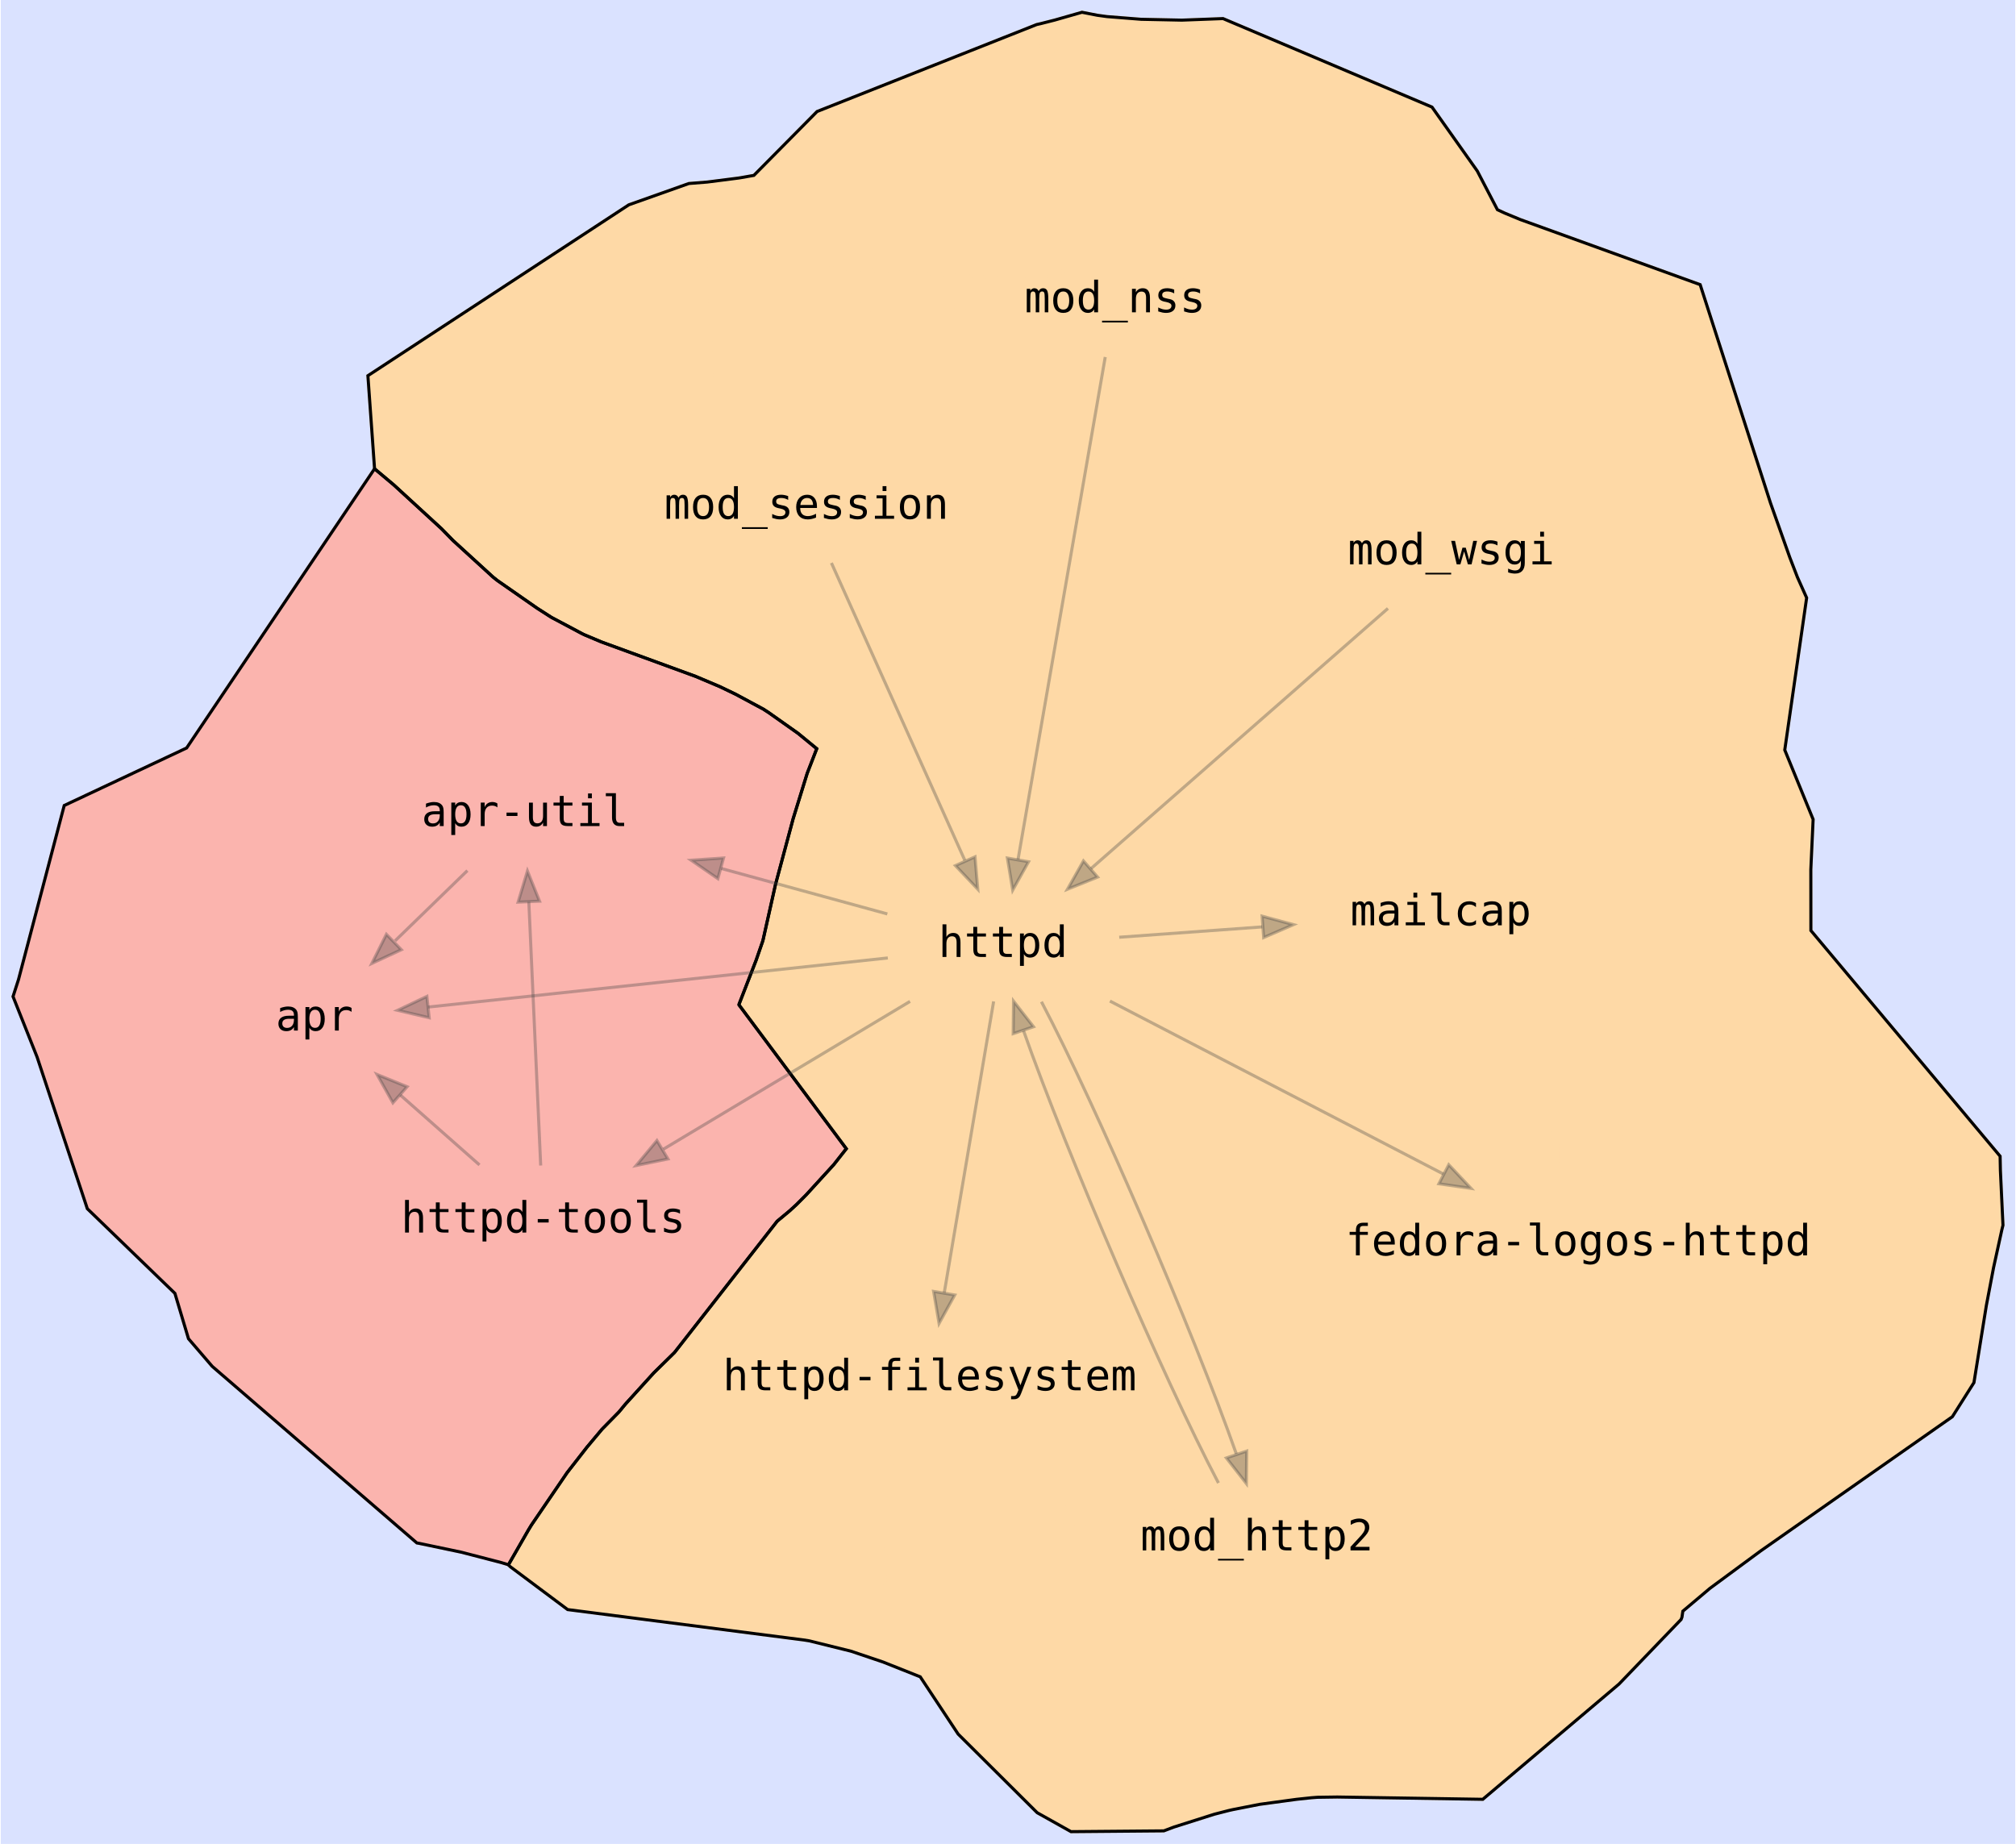
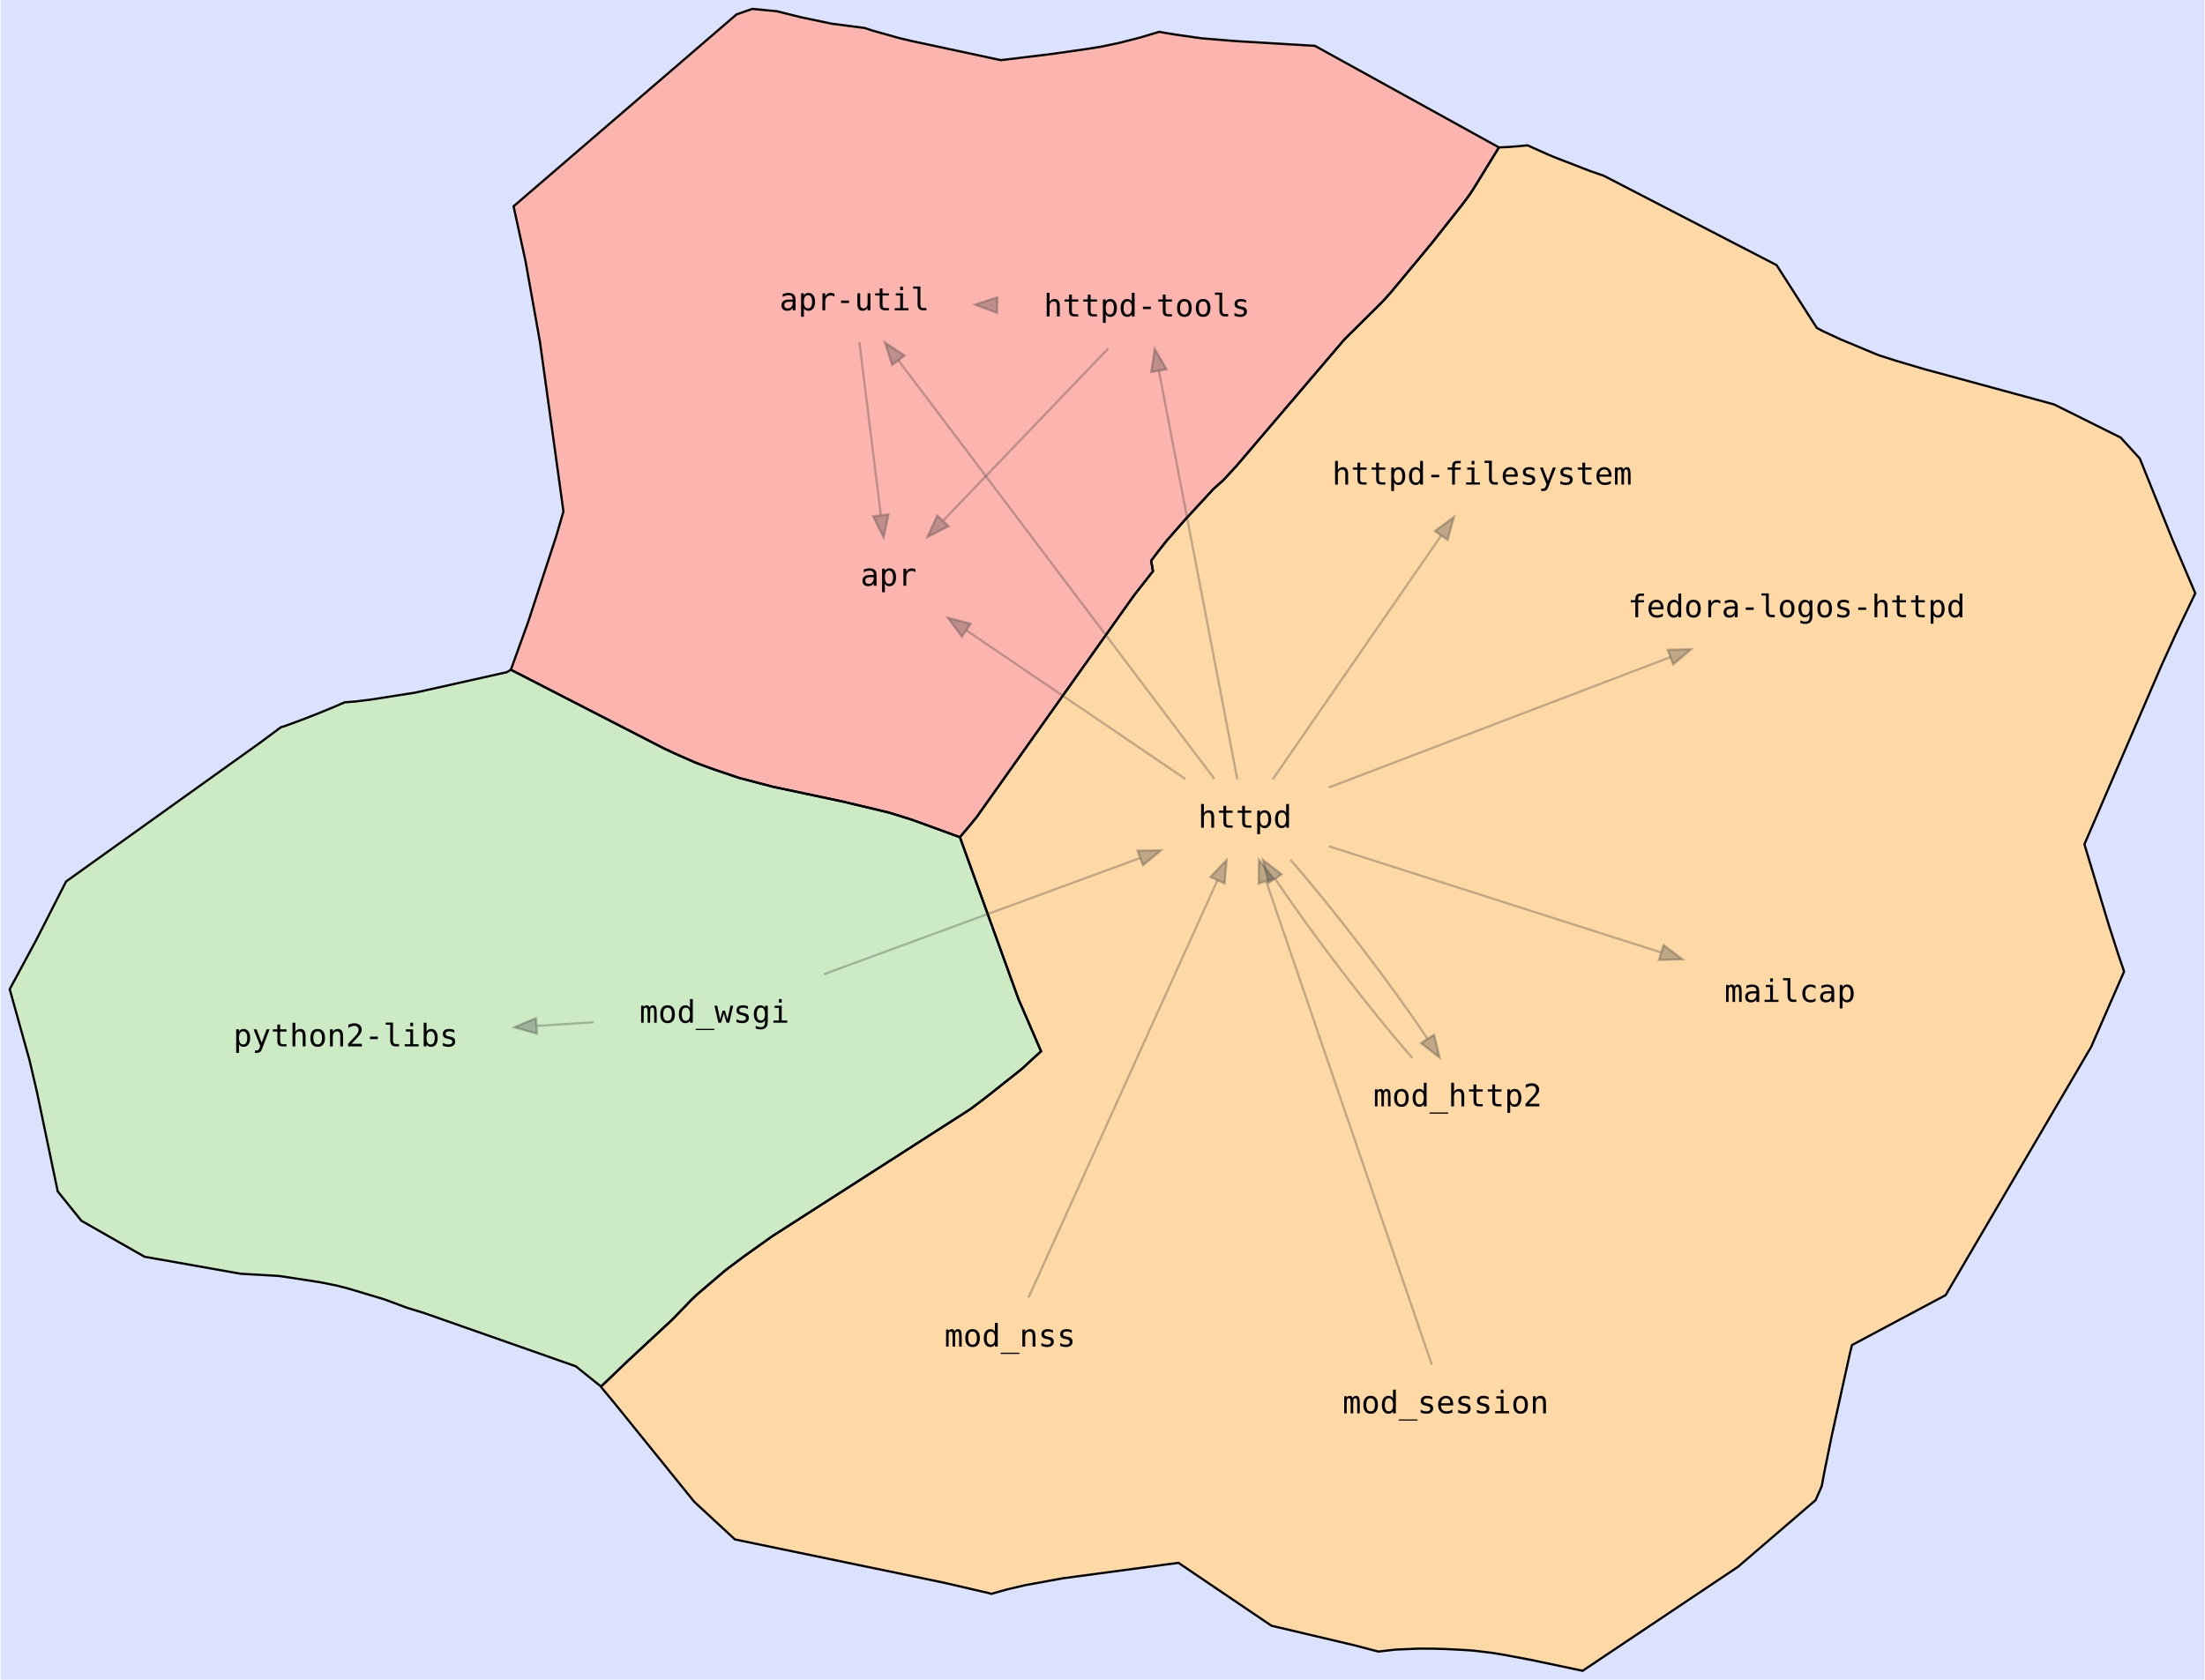
- <svg xmlns="http://www.w3.org/2000/svg" width="657pt" height="601pt" viewBox="0.00 0.00 656.62 601.11">
-   <g id="graph0" class="graph" transform="scale(1 1) rotate(0) translate(75.2387 519.7219)">
-     <polygon fill="#dae2ff" stroke="transparent" points="-75.239,81.385 -75.239,-519.722 581.386,-519.722 581.386,81.385 -75.239,81.385" />
-     <polygon fill="#fbb4ae" stroke="#fbb4ae" points="60.38,-16.736 61.308,-16.564 74.853,-13.72 87.925,-10.327 90.237,-9.614 96.767,-20.985 91.869,-121.243 92.502,-121.41 93.805,-123.186 95.888,-124.72 95.888,-124.72 93.805,-123.186 92.502,-121.41 91.869,-121.243 96.767,-20.985 97.733,-22.573 109.372,-39.655 115.854,-47.978 120.744,-53.812 126.209,-59.376 128.376,-61.997 137.609,-72.173 133.856,-114.304 133.856,-114.304 137.609,-72.173 144.317,-78.761 144.387,-78.84 177.838,-121.62 181.899,-124.996 184.19,-127.095 187.265,-130.183 196.261,-140.034 200.366,-145.244 165.344,-192.188 170.96,-206.667 173.178,-213.068 177.301,-231.452 183.035,-252.815 187.615,-267.61 190.734,-275.651 184.608,-280.678 175.07,-287.419 173.349,-288.535 164.271,-293.415 159.205,-295.852 151.244,-299.227 120.57,-310.444 114.991,-312.79 114.404,-313.068 104.246,-318.465 99.633,-321.42 86.61,-330.49 85.203,-331.616 72.186,-343.513 68.397,-347.387 52.856,-361.659 46.6,-366.906 -14.654,-275.886 -54.553,-257.133 -69.454,-200.4 -14.485,-194.783 15.524,-194.178 19.986,-189.059 21.279,-190.428 24.446,-191.964 27.474,-238.195 21.127,-244.247 63.113,-249.057 63.113,-249.057 21.127,-244.247 27.474,-238.195 24.446,-191.964 28.936,-191.964 28.936,-191.964 24.446,-191.964 21.279,-190.428 19.986,-189.059 15.524,-194.178 -14.485,-194.783 -69.454,-200.4 -71.239,-194.855 -63.404,-175.158 -47.024,-125.69 -18.475,-98.096 -14.051,-83.307 -6.314,-74.296 60.38,-16.736 60.38,-16.736" />
-     <polygon fill="#fed9a6" stroke="#fed9a6" points="574.326,-106.529 577.028,-118.855 577.386,-120.299 576.544,-138.156 490.165,-120.336 486.531,-116.225 486.047,-115.937 484.582,-114.34 482.387,-114.34 476.589,-166.276 476.476,-163.677 471.601,-114.166 467.864,-114.166 467.445,-114.268 464.585,-114.268 460.815,-146.549 458.404,-114.283 455.169,-114.283 451.346,-174.026 449.897,-173.474 449.331,-159.255 445.028,-116.929 447.79,-114.112 445.075,-111.384 441.33,-109.588 441.33,-109.588 445.075,-111.384 447.79,-114.112 445.028,-116.929 441.644,-118.57 436.927,-118.57 432.259,-116.135 432.248,-163.312 426.833,-114.353 422.511,-114.353 421.827,-114.185 419.867,-114.185 418.914,-113.954 415.907,-113.954 414.652,-114.272 409.61,-114.272 408.469,-113.983 405.95,-113.983 403.696,-154.64 400.218,-114.276 396.84,-114.276 394.863,-167.972 394.774,-167.976 391.683,-117.404 387.693,-121.02 344.773,-119.308 322.716,-120.892 313.952,-142.679 279,-141.083 266.959,-140.962 263.957,-141.147 263.863,-149.248 264.214,-160 268.104,-204.272 268.104,-204.272 264.214,-160 263.863,-149.248 263.957,-141.147 266.959,-140.962 279,-141.083 313.952,-142.679 322.716,-120.892 344.773,-119.308 387.693,-121.02 391.683,-117.404 394.774,-167.976 394.863,-167.972 396.84,-114.276 400.218,-114.276 403.696,-154.64 405.95,-113.983 408.469,-113.983 409.61,-114.272 414.652,-114.272 415.907,-113.954 418.914,-113.954 419.867,-114.185 421.827,-114.185 422.511,-114.353 426.833,-114.353 432.248,-163.312 432.259,-116.135 436.927,-118.57 441.644,-118.57 445.028,-116.929 449.331,-159.255 449.897,-173.474 451.346,-174.026 455.169,-114.283 458.404,-114.283 460.815,-146.549 464.585,-114.268 467.445,-114.268 467.864,-114.166 471.601,-114.166 476.476,-163.677 476.589,-166.276 482.387,-114.34 484.582,-114.34 486.047,-115.937 486.531,-116.225 490.165,-120.336 576.544,-138.156 576.451,-142.801 514.774,-216.375 514.754,-236.271 515.503,-252.609 506.258,-275.231 424.747,-280.394 419.246,-280.495 415.631,-228.754 411.39,-224.932 407.531,-280.612 404.406,-280.548 400.079,-280.667 399.967,-280.665 398.055,-280.546 401.842,-223.036 402.888,-221.898 400.591,-219.322 396.927,-217.396 396.927,-217.396 400.591,-219.322 402.888,-221.898 401.842,-223.036 398.055,-280.546 399.967,-280.665 400.079,-280.667 404.874,-337.797 406.71,-339.631 405.253,-341.03 405.253,-341.03 406.71,-339.631 404.874,-337.797 400.079,-280.667 404.406,-280.548 407.531,-280.612 411.39,-224.932 415.631,-228.754 419.246,-280.495 424.747,-280.394 506.258,-275.231 513.389,-324.83 510.39,-331.539 507.902,-337.992 501.605,-355.749 478.685,-426.929 420.091,-448.135 415.01,-450.237 412.602,-451.361 406.026,-463.989 391.275,-484.811 323.164,-513.663 309.729,-513.157 307.799,-450.802 309.749,-428.516 309.749,-428.516 307.799,-450.802 309.729,-513.157 296.476,-513.431 285.341,-514.311 282.187,-514.744 277.192,-515.722 268.325,-513.185 271.341,-423.916 273.612,-421.685 272.807,-420.882 255.293,-417.58 232.505,-418.768 208.754,-418.311 214.518,-412.383 217.877,-409.238 217.877,-409.238 214.518,-412.383 208.754,-418.311 232.505,-418.768 255.293,-417.58 272.807,-420.882 273.612,-421.685 271.341,-423.916 268.325,-513.185 263.712,-512.01 266.375,-428.219 195.189,-432.331 200.07,-426.922 206.597,-420.199 206.597,-420.199 200.07,-426.922 195.189,-432.331 266.375,-428.219 263.712,-512.01 262.423,-511.721 190.836,-483.367 170.243,-462.549 165.891,-461.782 165.092,-461.66 155.051,-460.376 156.625,-391.396 156.625,-391.396 155.051,-460.376 149.042,-459.897 129.48,-452.952 44.429,-397.248 46.6,-366.906 52.856,-361.659 68.397,-347.387 72.186,-343.513 85.203,-331.616 86.61,-330.49 99.633,-321.42 104.246,-318.465 114.404,-313.068 114.991,-312.79 120.57,-310.444 151.244,-299.227 159.205,-295.852 164.271,-293.415 173.349,-288.535 175.07,-287.419 184.608,-280.678 190.734,-275.651 187.615,-267.61 183.035,-252.815 177.301,-231.452 173.178,-213.068 170.96,-206.667 165.344,-192.188 200.366,-145.244 196.261,-140.034 187.265,-130.183 184.19,-127.095 181.899,-124.996 177.838,-121.62 144.387,-78.84 144.317,-78.761 137.609,-72.173 128.376,-61.997 126.209,-59.376 120.744,-53.812 115.854,-47.978 109.372,-39.655 97.733,-22.573 96.767,-20.985 90.237,-9.614 90.789,-9.018 109.536,4.991 186.425,14.888 188.06,15.146 188.398,15.21 201.876,18.551 212.369,22.095 213.307,-17.675 217.183,-69.703 218.549,-69.703 220.427,-67.957 220.427,-67.957 218.549,-69.703 217.183,-69.703 213.307,-17.675 212.369,22.095 224.467,26.91 236.822,45.582 262.586,71.211 273.611,77.385 303.869,77.129 307.171,75.881 320.286,71.714 325.053,70.49 326.272,70.214 329.844,-14.203 325.073,-17.827 325.002,-17.917 324.733,-17.986 320.867,-17.986 320.002,-18.207 317.289,-18.207 313.249,-44.792 312.797,-62.621 306.945,-57.775 306.868,-24.888 266.058,-22.244 266.94,-23.331 275.693,-31.869 275.693,-31.869 266.94,-23.331 266.058,-22.244 306.868,-24.888 306.945,-57.775 312.797,-62.621 313.249,-44.792 317.289,-18.207 320.002,-18.207 320.867,-17.986 324.733,-17.986 325.002,-17.917 325.073,-17.827 329.844,-14.203 326.272,70.214 335.106,68.479 347.171,66.839 352.018,66.328 353.902,66.187 360.386,66.093 361.496,-11.041 357.439,-14.777 357.066,-15.582 354.32,-18.33 356.144,-20.025 356.392,-20.138 356.392,-20.138 356.144,-20.025 354.32,-18.33 357.066,-15.582 357.439,-14.777 361.496,-11.041 360.386,66.093 407.831,66.84 452.253,29.251 472.463,8.221 472.756,7.454 473.036,5.517 481.893,-1.952 498.348,-14.088 560.889,-57.883 567.925,-69.005 571.964,-94.115 574.326,-106.529 574.326,-106.529" />
-     <polyline fill="none" stroke="#000000" points="86.61,-330.49 99.633,-321.42 104.246,-318.465 114.404,-313.068 114.991,-312.79 120.57,-310.444 151.244,-299.227 159.205,-295.852 164.271,-293.415 173.349,-288.535 175.07,-287.419 184.608,-280.678 190.734,-275.651 187.615,-267.61 183.035,-252.815 177.301,-231.452 173.178,-213.068 170.96,-206.667 165.344,-192.188 200.366,-145.244 196.261,-140.034 187.265,-130.183 184.19,-127.095 181.899,-124.996 177.838,-121.62 144.387,-78.84 144.317,-78.761 137.609,-72.173 128.376,-61.997 126.209,-59.376 120.744,-53.812 115.854,-47.978 109.372,-39.655 97.733,-22.573 96.767,-20.985 90.237,-9.614 87.925,-10.327 74.853,-13.72 61.308,-16.564 60.38,-16.736 -6.314,-74.296 -14.051,-83.307 -18.475,-98.096 -47.024,-125.69 -63.404,-175.158 -71.239,-194.855 -69.454,-200.4 -54.553,-257.133 -14.654,-275.886 46.6,-366.906 52.856,-361.659 68.397,-347.387 72.186,-343.513 85.203,-331.616 86.61,-330.49 " />
-     <polyline fill="none" stroke="#000000" points="165.344,-192.188 200.366,-145.244 196.261,-140.034 187.265,-130.183 184.19,-127.095 181.899,-124.996 177.838,-121.62 144.387,-78.84 144.317,-78.761 137.609,-72.173 128.376,-61.997 126.209,-59.376 120.744,-53.812 115.854,-47.978 109.372,-39.655 97.733,-22.573 96.767,-20.985 90.237,-9.614 90.789,-9.018 109.536,4.991 186.425,14.888 188.06,15.146 188.398,15.21 201.876,18.551 212.369,22.095 224.467,26.91 236.822,45.582 262.586,71.211 273.611,77.385 303.869,77.129 307.171,75.881 320.286,71.714 325.053,70.49 326.272,70.214 335.106,68.479 347.171,66.839 352.018,66.328 353.902,66.187 360.386,66.093 407.831,66.84 452.253,29.251 472.463,8.221 472.756,7.454 473.036,5.517 481.893,-1.952 498.348,-14.088 560.889,-57.883 567.925,-69.005 571.964,-94.115 574.326,-106.529 577.028,-118.855 577.386,-120.299 576.544,-138.156 576.451,-142.801 514.774,-216.375 514.754,-236.271 515.503,-252.609 506.258,-275.231 513.389,-324.83 510.39,-331.539 507.902,-337.992 501.605,-355.749 478.685,-426.929 420.091,-448.135 415.01,-450.237 412.602,-451.361 406.026,-463.989 391.275,-484.811 323.164,-513.663 309.729,-513.157 296.476,-513.431 285.341,-514.311 282.187,-514.744 277.192,-515.722 268.325,-513.185 263.712,-512.01 262.423,-511.721 190.836,-483.367 170.243,-462.549 165.891,-461.782 165.092,-461.66 155.051,-460.376 149.042,-459.897 129.48,-452.952 44.429,-397.248 46.6,-366.906 52.856,-361.659 68.397,-347.387 72.186,-343.513 85.203,-331.616 86.61,-330.49 99.633,-321.42 104.246,-318.465 114.404,-313.068 114.991,-312.79 120.57,-310.444 151.244,-299.227 159.205,-295.852 164.271,-293.415 173.349,-288.535 175.07,-287.419 184.608,-280.678 190.734,-275.651 187.615,-267.61 183.035,-252.815 177.301,-231.452 173.178,-213.068 170.96,-206.667 165.344,-192.188 " />
+ <svg xmlns="http://www.w3.org/2000/svg" width="991pt" height="755pt" viewBox="0.00 0.00 990.69 755.33">
+   <g id="graph0" class="graph" transform="scale(1 1) rotate(0) translate(79.7128 649.8377)">
+     <polygon fill="#dae2ff" stroke="transparent" points="-79.713,105.495 -79.713,-649.838 910.982,-649.838 910.982,105.495 -79.713,105.495" />
+     <polygon fill="#fbb4ae" stroke="#fbb4ae" points="468.171,-504.154 476.632,-505.765 524.426,-497.238 541.041,-513.685 542.66,-515.398 545.471,-518.573 555.638,-530.81 555.717,-530.895 563.727,-540.543 576.862,-557.165 579.122,-560.148 581.048,-562.8 583.001,-565.847 593.876,-583.549 511.145,-629.219 475.693,-631.345 460.19,-632.6 447.828,-634.378 442.77,-635.211 442.57,-533.586 446.368,-511.524 444.638,-511.066 444.504,-510.89 440.195,-507.58 435.705,-506.434 435.705,-506.434 440.195,-507.58 444.504,-510.89 444.638,-511.066 446.368,-511.524 442.57,-533.586 442.77,-635.211 441.204,-635.535 432.407,-632.906 423.064,-630.529 415.27,-628.892 414.79,-533.274 418.549,-511.372 416.616,-510.861 413.254,-510.861 410.561,-483.298 406.887,-508.058 406.887,-508.058 410.561,-483.298 413.254,-510.861 416.616,-510.861 418.549,-511.372 414.79,-533.274 415.27,-628.892 410.225,-628.056 392.977,-625.579 369.929,-622.786 329.361,-631.492 324.504,-632.64 312.36,-636.042 309.818,-636.864 308.676,-637.259 293.829,-639.187 280.215,-642.04 269.309,-644.758 258.2,-645.838 251.102,-643.371 150.841,-557.058 156.178,-532.555 162.687,-496.186 271.713,-508.92 271.713,-508.92 162.687,-496.186 173.257,-419.86 170.026,-408.753 157.409,-370.212 149.622,-348.663 218.579,-313.214 224.727,-310.363 232.534,-306.938 234.182,-306.299 240.913,-303.853 252.091,-300.07 267.37,-296.055 298.581,-289.443 319.583,-284.451 319.422,-290.95 316.918,-341.206 312.158,-385.9 313.123,-387.678 312.221,-390.24 312.221,-391.113 312.221,-391.113 312.221,-390.24 313.123,-387.678 312.158,-385.9 316.918,-341.206 319.422,-290.95 319.583,-284.451 329.966,-281.202 329.005,-344.076 329.005,-344.076 329.966,-281.202 351.515,-273.377 355.469,-278.026 359.11,-282.497 429.687,-381.94 438.334,-392.995 437.499,-397.675 440.808,-402.057 444.431,-406.629 452.401,-415.742 465.548,-429.981 470.115,-434.06 476.077,-440.557 524.426,-497.238 476.632,-505.765 468.171,-504.154 463.097,-508.761 468.171,-504.154" />
+     <polygon fill="#fed9a6" stroke="#fed9a6" points="906.982,-383.019 896.812,-406.934 882.058,-443.608 873.444,-453.065 843.469,-467.976 785.075,-483.862 772.294,-487.651 764.822,-490.045 763.216,-490.675 756.186,-376.078 753.325,-376.078 751.871,-375.717 755.768,-289.255 746.138,-289.332 743.711,-289.211 737.276,-289.091 737.748,-269.907 737.748,-269.907 737.276,-289.091 743.711,-289.211 746.138,-289.332 755.768,-289.255 751.871,-375.717 753.325,-376.078 756.186,-376.078 763.216,-490.675 747.686,-497.15 749.555,-408.36 747.144,-376.093 743.909,-376.093 742.374,-375.708 739.915,-375.708 736.38,-345.654 735.69,-289.16 734.535,-289.144 731.738,-204.84 733.729,-202.613 731.878,-200.705 727.947,-198.691 721.8,-198.691 718.088,-200.643 715.069,-164.497 714.879,-74.091 703.991,-80.985 693.786,-86.854 602.619,-87.014 601.5,-116.305 601.5,-116.305 602.619,-87.014 693.786,-86.854 703.991,-80.985 714.879,-74.091 715.069,-164.497 718.088,-200.643 721.8,-198.691 727.947,-198.691 731.878,-200.705 733.729,-202.613 731.738,-204.84 727.369,-207.24 727.369,-207.24 731.738,-204.84 734.535,-289.144 735.69,-289.16 736.38,-345.654 739.915,-375.708 742.374,-375.708 743.909,-376.093 747.144,-376.093 749.555,-408.36 747.686,-497.15 739.473,-500.965 739.206,-449.584 738.071,-421.065 739.067,-375.921 736.53,-375.921 733.814,-373.194 730.07,-371.398 730.07,-371.398 733.814,-373.194 736.53,-375.921 733.768,-378.739 730.385,-380.38 725.667,-380.38 722.381,-450.355 720.988,-425.122 715.573,-376.163 711.25,-376.163 720.129,-475.757 700.794,-451.224 700.877,-448.86 700.877,-448.86 700.794,-451.224 692.844,-443.004 692.436,-416.45 694.69,-375.793 694.674,-375.789 690.133,-375.789 687.364,-316.637 687.297,-288.904 677.489,-287.784 609.829,-276.164 609.765,-276.186 603.742,-270.22 594.285,-261.248 591.624,-258.952 574.331,-245.438 562.103,-237.454 557.027,-234.578 544.173,-228.367 492.26,-205.547 492.103,-219.148 492.454,-229.9 496.343,-274.167 496.343,-274.167 492.454,-229.9 492.103,-219.148 492.26,-205.547 544.173,-228.367 557.027,-234.578 562.103,-237.454 574.331,-245.438 591.624,-258.952 594.285,-261.248 603.742,-270.22 609.765,-276.186 609.829,-276.164 677.489,-287.784 687.297,-288.904 687.364,-316.637 690.133,-375.789 694.674,-375.789 694.69,-375.793 692.436,-416.45 692.844,-443.004 687.918,-438.639 683.611,-434.12 681.72,-432.466 647.618,-431.506 647.618,-431.506 681.72,-432.466 683.611,-434.12 687.918,-438.639 692.844,-443.004 700.794,-451.224 720.129,-475.757 711.25,-376.163 715.573,-376.163 720.988,-425.122 722.381,-450.355 725.667,-380.38 730.385,-380.38 733.768,-378.739 736.53,-375.921 739.067,-375.921 738.071,-421.065 739.206,-449.584 739.473,-500.965 736.806,-502.398 718.725,-530.612 641.031,-570.795 634.946,-572.901 631.1,-470.84 627.005,-438.276 627.005,-438.276 631.1,-470.84 634.946,-572.901 620.537,-578.476 616.462,-580.134 607.498,-584.144 606.804,-584.468 602.506,-584.073 597.62,-583.706 593.876,-583.549 583.001,-565.847 591.284,-439.048 594.877,-436.322 595.325,-435.732 590.849,-432.163 590.849,-432.163 595.325,-435.732 594.877,-436.322 591.284,-439.048 583.001,-565.847 581.048,-562.8 579.122,-560.148 576.862,-557.165 563.727,-540.543 555.717,-530.895 556.239,-458.42 560.197,-435.709 559.931,-435.64 559.931,-435.64 560.197,-435.709 556.239,-458.42 555.717,-530.895 555.638,-530.81 545.471,-518.573 542.66,-515.398 541.041,-513.685 524.426,-497.238 476.077,-440.557 470.115,-434.06 465.548,-429.981 452.401,-415.742 444.431,-406.629 440.808,-402.057 437.499,-397.675 438.334,-392.995 429.687,-381.94 359.11,-282.497 355.469,-278.026 351.515,-273.377 377.868,-200.514 388.009,-177.093 382.827,-172.389 380.174,-169.883 379.211,-169.049 363.49,-156.562 356.429,-151.228 355.812,-150.81 267.035,-93.854 254.362,-84.807 246.121,-78.638 233.208,-67.624 230.746,-65.267 222.09,-56.33 337.548,-50.828 352.357,-55.249 357.268,-51.314 356.538,-148.021 362.563,-48.283 365.165,-48.283 367.08,-50.295 371.244,-52.445 371.244,-52.445 367.08,-50.295 365.165,-48.283 362.563,-48.283 356.538,-148.021 357.268,-51.314 352.357,-55.249 337.548,-50.828 222.09,-56.33 202.357,-38.002 190.167,-26.325 190.24,-26.023 195.873,-19.263 232.041,25.46 250.357,42.424 344.514,61.914 364.555,66.564 365.649,66.897 372.758,64.89 380.604,63.061 381.092,62.959 397.618,59.923 394.285,-16.243 395.824,-41.098 395.824,-41.098 394.285,-16.243 397.618,59.923 449.771,52.944 491.612,81.229 528.816,90.01 539.659,92.84 547.523,91.955 547.325,67.229 551.832,-17.838 547.192,-17.838 545.798,-18.207 549.036,-49.029 549.034,-87.071 550.406,-87.162 550.398,-91.484 550.398,-91.484 550.406,-87.162 549.034,-87.071 549.036,-49.029 545.798,-18.207 547.192,-17.838 551.832,-17.838 547.325,67.229 547.523,91.955 557.572,91.522 564.09,91.543 565.328,-14.132 561.739,-16.798 560.662,-18.233 560.89,-18.523 564.257,-21.037 564.257,-21.037 560.89,-18.523 560.662,-18.233 561.739,-16.798 565.328,-14.132 569.926,-13 574.338,-14.084 578.477,-17.187 578.98,-17.843 573.653,-22.115 577.419,-43.311 578.965,-87.026 578.393,-87.052 575.087,-151.131 571.424,-152.023 566.382,-155.963 567.368,-157.278 570.435,-159.548 575.152,-160.746 575.152,-160.746 570.435,-159.548 567.368,-157.278 566.382,-155.963 571.424,-152.023 575.087,-151.131 578.393,-87.052 578.965,-87.026 577.419,-43.311 573.653,-22.115 578.98,-17.843 578.477,-17.187 574.338,-14.084 569.926,-13 565.328,-14.132 564.09,91.543 569.321,91.681 578.204,92.12 582.457,92.429 590.617,93.399 596.255,94.329 608.38,96.612 631.514,101.495 701.413,54.7 736.252,24.761 739.021,18.453 740.183,12.211 743.476,-3.984 751.74,-41.47 752.629,-44.984 794.727,-67.443 860.309,-179.318 860.693,-180.303 874.971,-212.977 872.553,-220.032 867.98,-234.217 857.138,-270.166 891.676,-350.342 898.716,-365.806 906.429,-381.916 906.982,-383.019 906.982,-383.019" />
+     <polygon fill="#ccebc5" stroke="#ccebc5" points="-63.413,-158.5 -66.752,-172.864 -75.713,-205 -63.753,-227.203 -50.366,-253.447 37.269,-316.151 46.208,-322.807 48.219,-323.427 55.84,-326.231 61.342,-328.367 69.368,-331.643 68.272,-185.295 72.499,-187.416 72.499,-187.416 68.272,-185.295 69.368,-331.643 74.945,-334.03 79.249,-334.344 80.187,-334.444 86.54,-335.226 106.402,-338.34 108.132,-338.697 147.804,-347.562 149.622,-348.663 218.579,-313.214 224.727,-310.363 232.534,-306.938 234.182,-306.299 240.913,-303.853 252.091,-300.07 267.37,-296.055 298.581,-289.443 319.583,-284.451 329.966,-281.202 351.515,-273.377 377.868,-200.514 388.009,-177.093 382.827,-172.389 380.174,-169.883 379.211,-169.049 363.49,-156.562 356.429,-151.228 355.812,-150.81 267.035,-93.854 254.362,-84.807 246.121,-78.638 233.208,-67.624 230.746,-65.267 222.09,-56.33 202.357,-38.002 190.167,-26.325 178.792,-35.441 110.305,-59.495 103.765,-61.493 103.107,-61.679 92.813,-65.514 76.812,-70.312 75.385,-70.705 71.113,-71.776 64.164,-73.182 45.985,-75.982 43.667,-76.17 28.163,-77.05 -15.1,-84.7 -43.491,-100.885 -54.13,-114.083 -63.413,-158.5 -63.413,-158.5" />
+     <polyline fill="none" stroke="#000000" points="293.829,-639.187 280.215,-642.04 269.309,-644.758 258.2,-645.838 251.102,-643.371 150.841,-557.058 156.178,-532.555 162.687,-496.186 173.257,-419.86 170.026,-408.753 157.409,-370.212 149.622,-348.663 218.579,-313.214 224.727,-310.363 232.534,-306.938 234.182,-306.299 240.913,-303.853 252.091,-300.07 267.37,-296.055 298.581,-289.443 319.583,-284.451 329.966,-281.202 351.515,-273.377 355.469,-278.026 359.11,-282.497 429.687,-381.94 438.334,-392.995 437.499,-397.675 440.808,-402.057 444.431,-406.629 452.401,-415.742 465.548,-429.981 470.115,-434.06 476.077,-440.557 524.426,-497.238 541.041,-513.685 542.66,-515.398 545.471,-518.573 555.638,-530.81 555.717,-530.895 563.727,-540.543 576.862,-557.165 579.122,-560.148 581.048,-562.8 583.001,-565.847 593.876,-583.549 511.145,-629.219 475.693,-631.345 460.19,-632.6 447.828,-634.378 442.77,-635.211 441.204,-635.535 432.407,-632.906 423.064,-630.529 415.27,-628.892 410.225,-628.056 392.977,-625.579 369.929,-622.786 329.361,-631.492 324.504,-632.64 312.36,-636.042 309.818,-636.864 308.676,-637.259 293.829,-639.187 " />
+     <polyline fill="none" stroke="#000000" points="437.499,-397.675 440.808,-402.057 444.431,-406.629 452.401,-415.742 465.548,-429.981 470.115,-434.06 476.077,-440.557 524.426,-497.238 541.041,-513.685 542.66,-515.398 545.471,-518.573 555.638,-530.81 555.717,-530.895 563.727,-540.543 576.862,-557.165 579.122,-560.148 581.048,-562.8 583.001,-565.847 593.876,-583.549 597.62,-583.706 602.506,-584.073 606.804,-584.468 607.498,-584.144 616.462,-580.134 620.537,-578.476 634.946,-572.901 641.031,-570.795 718.725,-530.612 736.806,-502.398 739.473,-500.965 747.686,-497.15 763.216,-490.675 764.822,-490.045 772.294,-487.651 785.075,-483.862 843.469,-467.976 873.444,-453.065 882.058,-443.608 896.812,-406.934 906.982,-383.019 906.429,-381.916 898.716,-365.806 891.676,-350.342 857.138,-270.166 867.98,-234.217 872.553,-220.032 874.971,-212.977 860.693,-180.303 860.309,-179.318 794.727,-67.443 752.629,-44.984 751.74,-41.47 743.476,-3.984 740.183,12.211 739.021,18.453 736.252,24.761 701.413,54.7 631.514,101.495 608.38,96.612 596.255,94.329 590.617,93.399 582.457,92.429 578.204,92.12 569.321,91.681 564.09,91.543 557.572,91.522 547.523,91.955 539.659,92.84 528.816,90.01 491.612,81.229 449.771,52.944 397.618,59.923 381.092,62.959 380.604,63.061 372.758,64.89 365.649,66.897 364.555,66.564 344.514,61.914 250.357,42.424 232.041,25.46 195.873,-19.263 190.24,-26.023 190.167,-26.325 202.357,-38.002 222.09,-56.33 230.746,-65.267 233.208,-67.624 246.121,-78.638 254.362,-84.807 267.035,-93.854 355.812,-150.81 356.429,-151.228 363.49,-156.562 379.211,-169.049 380.174,-169.883 382.827,-172.389 388.009,-177.093 377.868,-200.514 351.515,-273.377 355.469,-278.026 359.11,-282.497 429.687,-381.94 438.334,-392.995 437.499,-397.675 " />
+     <polyline fill="none" stroke="#000000" points="232.534,-306.938 224.727,-310.363 218.579,-313.214 149.622,-348.663 147.804,-347.562 108.132,-338.697 106.402,-338.34 86.54,-335.226 80.187,-334.444 79.249,-334.344 74.945,-334.03 69.368,-331.643 61.342,-328.367 55.84,-326.231 48.219,-323.427 46.208,-322.807 37.269,-316.151 -50.366,-253.447 -63.753,-227.203 -75.713,-205 -66.752,-172.864 -63.413,-158.5 -54.13,-114.083 -43.491,-100.885 -15.1,-84.7 28.163,-77.05 43.667,-76.17 45.985,-75.982 64.164,-73.182 71.113,-71.776 75.385,-70.705 76.812,-70.312 92.813,-65.514 103.107,-61.679 103.765,-61.493 110.305,-59.495 178.792,-35.441 190.167,-26.325 202.357,-38.002 222.09,-56.33 230.746,-65.267 233.208,-67.624 246.121,-78.638 254.362,-84.807 267.035,-93.854 355.812,-150.81 356.429,-151.228 363.49,-156.562 379.211,-169.049 380.174,-169.883 382.827,-172.389 388.009,-177.093 377.868,-200.514 351.515,-273.377 329.966,-281.202 319.583,-284.451 298.581,-289.443 267.37,-296.055 252.091,-300.07 240.913,-303.853 234.182,-306.299 232.534,-306.938 " />
    <g id="edge1" class="edge">
-       <path fill="none" stroke="#444444" stroke-opacity="0.333" d="M76.86,-235.915C69.599,-228.861 61.16,-220.66 53.311,-213.034" />
-       <polygon fill="#444444" fill-opacity="0.333" stroke="#444444" stroke-opacity="0.333" points="55.336,-210.121 45.724,-205.663 50.458,-215.142 55.336,-210.121" />
+       <path fill="none" stroke="#444444" stroke-opacity="0.333" d="M306.322,-495.981C308.846,-475.619 312.987,-442.204 315.942,-418.367" />
+       <polygon fill="#444444" fill-opacity="0.333" stroke="#444444" stroke-opacity="0.333" points="319.449,-418.525 317.205,-408.171 312.502,-417.664 319.449,-418.525" />
    </g>
    <g id="edge2" class="edge">
-       <path fill="none" stroke="#444444" stroke-opacity="0.333" d="M213.74,-221.782C197.473,-226.236 177.989,-231.571 159.579,-236.613" />
-       <polygon fill="#444444" fill-opacity="0.333" stroke="#444444" stroke-opacity="0.333" points="158.502,-233.278 149.782,-239.295 160.351,-240.03 158.502,-233.278" />
+       <path fill="none" stroke="#444444" stroke-opacity="0.333" d="M465.929,-299.605C434.959,-340.63 359.761,-440.244 323.835,-487.834" />
+       <polygon fill="#444444" fill-opacity="0.333" stroke="#444444" stroke-opacity="0.333" points="321.038,-485.73 317.807,-495.82 326.625,-489.947 321.038,-485.73" />
    </g>
    <g id="edge3" class="edge">
-       <path fill="none" stroke="#444444" stroke-opacity="0.333" d="M213.899,-207.436C172.248,-202.987 105.492,-195.855 64.052,-191.428" />
-       <polygon fill="#444444" fill-opacity="0.333" stroke="#444444" stroke-opacity="0.333" points="64.407,-187.946 54.092,-190.364 63.664,-194.907 64.407,-187.946" />
+       <path fill="none" stroke="#444444" stroke-opacity="0.333" d="M452.884,-299.559C425.876,-317.892 384.083,-346.261 354.473,-366.36" />
+       <polygon fill="#444444" fill-opacity="0.333" stroke="#444444" stroke-opacity="0.333" points="352.394,-363.541 346.086,-372.053 356.326,-369.332 352.394,-363.541" />
    </g>
    <g id="edge4" class="edge">
-       <path fill="none" stroke="#444444" stroke-opacity="0.333" d="M286.296,-193.382C316.981,-177.463 361.83,-154.195 394.984,-136.995" />
-       <polygon fill="#444444" fill-opacity="0.333" stroke="#444444" stroke-opacity="0.333" points="396.738,-140.028 404.003,-132.316 393.514,-133.814 396.738,-140.028" />
+       <path fill="none" stroke="#444444" stroke-opacity="0.333" d="M517.374,-295.724C558.192,-311.301 623.789,-336.334 670.875,-354.304" />
+       <polygon fill="#444444" fill-opacity="0.333" stroke="#444444" stroke-opacity="0.333" points="669.739,-357.616 680.33,-357.912 672.235,-351.077 669.739,-357.616" />
    </g>
    <g id="edge5" class="edge">
-       <path fill="none" stroke="#444444" stroke-opacity="0.333" d="M248.389,-193.27C244.313,-169.218 237.087,-126.573 232.302,-98.337" />
-       <polygon fill="#444444" fill-opacity="0.333" stroke="#444444" stroke-opacity="0.333" points="235.721,-97.563 230.599,-88.289 228.819,-98.733 235.721,-97.563" />
+       <path fill="none" stroke="#444444" stroke-opacity="0.333" d="M492.147,-299.351C510.822,-326.381 546.224,-377.62 567.898,-408.991" />
+       <polygon fill="#444444" fill-opacity="0.333" stroke="#444444" stroke-opacity="0.333" points="565.058,-411.038 573.622,-417.275 570.817,-407.059 565.058,-411.038" />
    </g>
    <g id="edge6" class="edge">
-       <path fill="none" stroke="#444444" stroke-opacity="0.333" d="M221.136,-193.272C197.973,-179.391 165.873,-160.154 140.764,-145.108" />
-       <polygon fill="#444444" fill-opacity="0.333" stroke="#444444" stroke-opacity="0.333" points="142.236,-141.91 131.859,-139.771 138.638,-147.914 142.236,-141.91" />
+       <path fill="none" stroke="#444444" stroke-opacity="0.333" d="M476.248,-299.389C468.599,-339.243 450.212,-435.051 441.017,-482.963" />
+       <polygon fill="#444444" fill-opacity="0.333" stroke="#444444" stroke-opacity="0.333" points="437.545,-482.486 439.097,-492.967 444.419,-483.805 437.545,-482.486" />
    </g>
    <g id="edge7" class="edge">
-       <path fill="none" stroke="#444444" stroke-opacity="0.333" d="M289.328,-214.189C303.617,-215.222 320.223,-216.423 335.947,-217.561" />
-       <polygon fill="#444444" fill-opacity="0.333" stroke="#444444" stroke-opacity="0.333" points="335.892,-221.066 346.119,-218.296 336.397,-214.084 335.892,-221.066" />
+       <path fill="none" stroke="#444444" stroke-opacity="0.333" d="M517.461,-269.276C557.317,-256.529 620.648,-236.274 666.829,-221.505" />
+       <polygon fill="#444444" fill-opacity="0.333" stroke="#444444" stroke-opacity="0.333" points="667.95,-224.821 676.409,-218.441 665.818,-218.153 667.95,-224.821" />
    </g>
    <g id="edge8" class="edge">
-       <path fill="none" stroke="#444444" stroke-opacity="0.333" d="M263.969,-193.169C281.885,-159.129 313.332,-85.967 327.486,-45.785" />
-       <polygon fill="#444444" fill-opacity="0.333" stroke="#444444" stroke-opacity="0.333" points="330.877,-46.683 330.768,-36.089 324.246,-44.438 330.877,-46.683" />
+       <path fill="none" stroke="#444444" stroke-opacity="0.333" d="M500.075,-263.253C518.732,-242.064 545.598,-206.942 561.777,-182.656" />
+       <polygon fill="#444444" fill-opacity="0.333" stroke="#444444" stroke-opacity="0.333" points="564.726,-184.542 567.22,-174.245 558.848,-180.74 564.726,-184.542" />
    </g>
    <g id="edge9" class="edge">
-       <path fill="none" stroke="#444444" stroke-opacity="0.333" d="M100.753,-139.767C99.755,-161.945 98.055,-199.727 96.884,-225.758" />
-       <polygon fill="#444444" fill-opacity="0.333" stroke="#444444" stroke-opacity="0.333" points="93.386,-225.63 96.433,-235.777 100.379,-225.944 93.386,-225.63" />
+       <path fill="none" stroke="#444444" stroke-opacity="0.333" d="M365.989,-512.696C365.828,-512.699 365.666,-512.702 365.504,-512.706" />
+       <polygon fill="#444444" fill-opacity="0.333" stroke="#444444" stroke-opacity="0.333" points="368.192,-509.149 358.267,-512.857 368.338,-516.147 368.192,-509.149" />
    </g>
    <g id="edge10" class="edge">
-       <path fill="none" stroke="#444444" stroke-opacity="0.333" d="M80.798,-139.963C72.813,-147.014 63.562,-155.183 55.008,-162.738" />
-       <polygon fill="#444444" fill-opacity="0.333" stroke="#444444" stroke-opacity="0.333" points="52.582,-160.21 47.403,-169.453 57.215,-165.457 52.582,-160.21" />
+       <path fill="none" stroke="#444444" stroke-opacity="0.333" d="M418.201,-493.11C398.528,-472.599 366.338,-439.037 344.082,-415.832" />
+       <polygon fill="#444444" fill-opacity="0.333" stroke="#444444" stroke-opacity="0.333" points="346.396,-413.188 336.948,-408.394 341.344,-418.034 346.396,-413.188" />
    </g>
    <g id="edge11" class="edge">
-       <path fill="none" stroke="#444444" stroke-opacity="0.333" d="M321.671,-36.281C303.755,-70.321 272.308,-143.483 258.154,-183.665" />
-       <polygon fill="#444444" fill-opacity="0.333" stroke="#444444" stroke-opacity="0.333" points="254.763,-182.767 254.872,-193.361 261.394,-185.012 254.763,-182.767" />
+       <path fill="none" stroke="#444444" stroke-opacity="0.333" d="M554.945,-174.117C536.288,-195.306 509.422,-230.428 493.243,-254.714" />
+       <polygon fill="#444444" fill-opacity="0.333" stroke="#444444" stroke-opacity="0.333" points="490.295,-252.828 487.8,-263.125 496.171,-256.63 490.295,-252.828" />
    </g>
    <g id="edge12" class="edge">
-       <path fill="none" stroke="#444444" stroke-opacity="0.333" d="M284.767,-403.337C278.379,-366.524 263.931,-283.26 256.339,-239.51" />
-       <polygon fill="#444444" fill-opacity="0.333" stroke="#444444" stroke-opacity="0.333" points="259.768,-238.796 254.609,-229.542 252.871,-239.993 259.768,-238.796" />
+       <path fill="none" stroke="#444444" stroke-opacity="0.333" d="M382.35,-66.311C400.827,-107.12 445.472,-205.728 467.29,-253.918" />
+       <polygon fill="#444444" fill-opacity="0.333" stroke="#444444" stroke-opacity="0.333" points="464.145,-255.458 471.458,-263.125 470.522,-252.571 464.145,-255.458" />
    </g>
    <g id="edge13" class="edge">
-       <path fill="none" stroke="#444444" stroke-opacity="0.333" d="M195.514,-336.208C206.479,-311.762 226.128,-267.952 238.981,-239.294" />
-       <polygon fill="#444444" fill-opacity="0.333" stroke="#444444" stroke-opacity="0.333" points="242.32,-240.403 243.219,-229.846 235.933,-237.538 242.32,-240.403" />
+       <path fill="none" stroke="#444444" stroke-opacity="0.333" d="M563.701,-36.101C548.222,-81.298 507.793,-199.349 489.252,-253.488" />
+       <polygon fill="#444444" fill-opacity="0.333" stroke="#444444" stroke-opacity="0.333" points="485.881,-252.528 485.952,-263.122 492.504,-254.796 485.881,-252.528" />
    </g>
    <g id="edge14" class="edge">
-       <path fill="none" stroke="#444444" stroke-opacity="0.333" d="M376.913,-321.382C351.612,-299.21 308.572,-261.491 280.079,-236.522" />
-       <polygon fill="#444444" fill-opacity="0.333" stroke="#444444" stroke-opacity="0.333" points="282.283,-233.799 272.455,-229.84 277.669,-239.064 282.283,-233.799" />
+       <path fill="none" stroke="#444444" stroke-opacity="0.333" d="M290.291,-211.707C331.961,-227.028 391.344,-248.861 432.465,-263.98" />
+       <polygon fill="#444444" fill-opacity="0.333" stroke="#444444" stroke-opacity="0.333" points="431.391,-267.314 441.985,-267.48 433.807,-260.744 431.391,-267.314" />
+     </g>
+     <g id="edge15" class="edge">
+       <path fill="none" stroke="#444444" stroke-opacity="0.333" d="M186.875,-190.153C178.664,-189.625 170.025,-189.07 161.342,-188.512" />
+       <polygon fill="#444444" fill-opacity="0.333" stroke="#444444" stroke-opacity="0.333" points="161.355,-185.006 151.151,-187.857 160.906,-191.992 161.355,-185.006" />
    </g>
    <g id="node1" class="node">
-       <text text-anchor="middle" x="95.607" y="-250.43" font-family="monospace" font-size="14.00" fill="#000000">apr-util</text>
+       <text text-anchor="middle" x="304.09" y="-510.29" font-family="monospace" font-size="14.00" fill="#000000">apr-util</text>
    </g>
    <g id="node2" class="node">
-       <text text-anchor="middle" x="27" y="-183.77" font-family="monospace" font-size="14.00" fill="#000000">apr</text>
+       <text text-anchor="middle" x="319.44" y="-386.44" font-family="monospace" font-size="14.00" fill="#000000">apr</text>
    </g>
    <g id="node3" class="node">
-       <text text-anchor="middle" x="251.47" y="-207.75" font-family="monospace" font-size="14.00" fill="#000000">httpd</text>
+       <text text-anchor="middle" x="479.71" y="-277.65" font-family="monospace" font-size="14.00" fill="#000000">httpd</text>
    </g>
    <g id="node4" class="node">
-       <text text-anchor="middle" x="438.96" y="-110.48" font-family="monospace" font-size="14.00" fill="#000000">fedora-logos-httpd</text>
+       <text text-anchor="middle" x="727.7" y="-372.29" font-family="monospace" font-size="14.00" fill="#000000">fedora-logos-httpd</text>
    </g>
    <g id="node5" class="node">
-       <text text-anchor="middle" x="227.53" y="-66.479" font-family="monospace" font-size="14.00" fill="#000000">httpd-filesystem</text>
+       <text text-anchor="middle" x="586.31" y="-431.94" font-family="monospace" font-size="14.00" fill="#000000">httpd-filesystem</text>
    </g>
    <g id="node6" class="node">
-       <text text-anchor="middle" x="101.57" y="-117.92" font-family="monospace" font-size="14.00" fill="#000000">httpd-tools</text>
+       <text text-anchor="middle" x="435.59" y="-507.54" font-family="monospace" font-size="14.00" fill="#000000">httpd-tools</text>
    </g>
    <g id="node7" class="node">
-       <text text-anchor="middle" x="394.14" y="-218.07" font-family="monospace" font-size="14.00" fill="#000000">mailcap</text>
+       <text text-anchor="middle" x="724.75" y="-199.28" font-family="monospace" font-size="14.00" fill="#000000">mailcap</text>
    </g>
    <g id="node8" class="node">
-       <text text-anchor="middle" x="334.17" y="-14.3" font-family="monospace" font-size="14.00" fill="#000000">mod_http2</text>
+       <text text-anchor="middle" x="575.31" y="-152.32" font-family="monospace" font-size="14.00" fill="#000000">mod_http2</text>
    </g>
    <g id="node9" class="node">
-       <text text-anchor="middle" x="287.94" y="-417.92" font-family="monospace" font-size="14.00" fill="#000000">mod_nss</text>
+       <text text-anchor="middle" x="374.06" y="-44.3" font-family="monospace" font-size="14.00" fill="#000000">mod_nss</text>
    </g>
    <g id="node10" class="node">
-       <text text-anchor="middle" x="187.4" y="-350.6" font-family="monospace" font-size="14.00" fill="#000000">mod_session</text>
+       <text text-anchor="middle" x="569.9" y="-14.3" font-family="monospace" font-size="14.00" fill="#000000">mod_session</text>
    </g>
    <g id="node11" class="node">
-       <text text-anchor="middle" x="397.53" y="-335.75" font-family="monospace" font-size="14.00" fill="#000000">mod_wsgi</text>
+       <text text-anchor="middle" x="241.15" y="-189.94" font-family="monospace" font-size="14.00" fill="#000000">mod_wsgi</text>
+     </g>
+     <g id="node12" class="node">
+       <text text-anchor="middle" x="75.393" y="-179.29" font-family="monospace" font-size="14.00" fill="#000000">python2-libs</text>
    </g>
  </g>
</svg>
